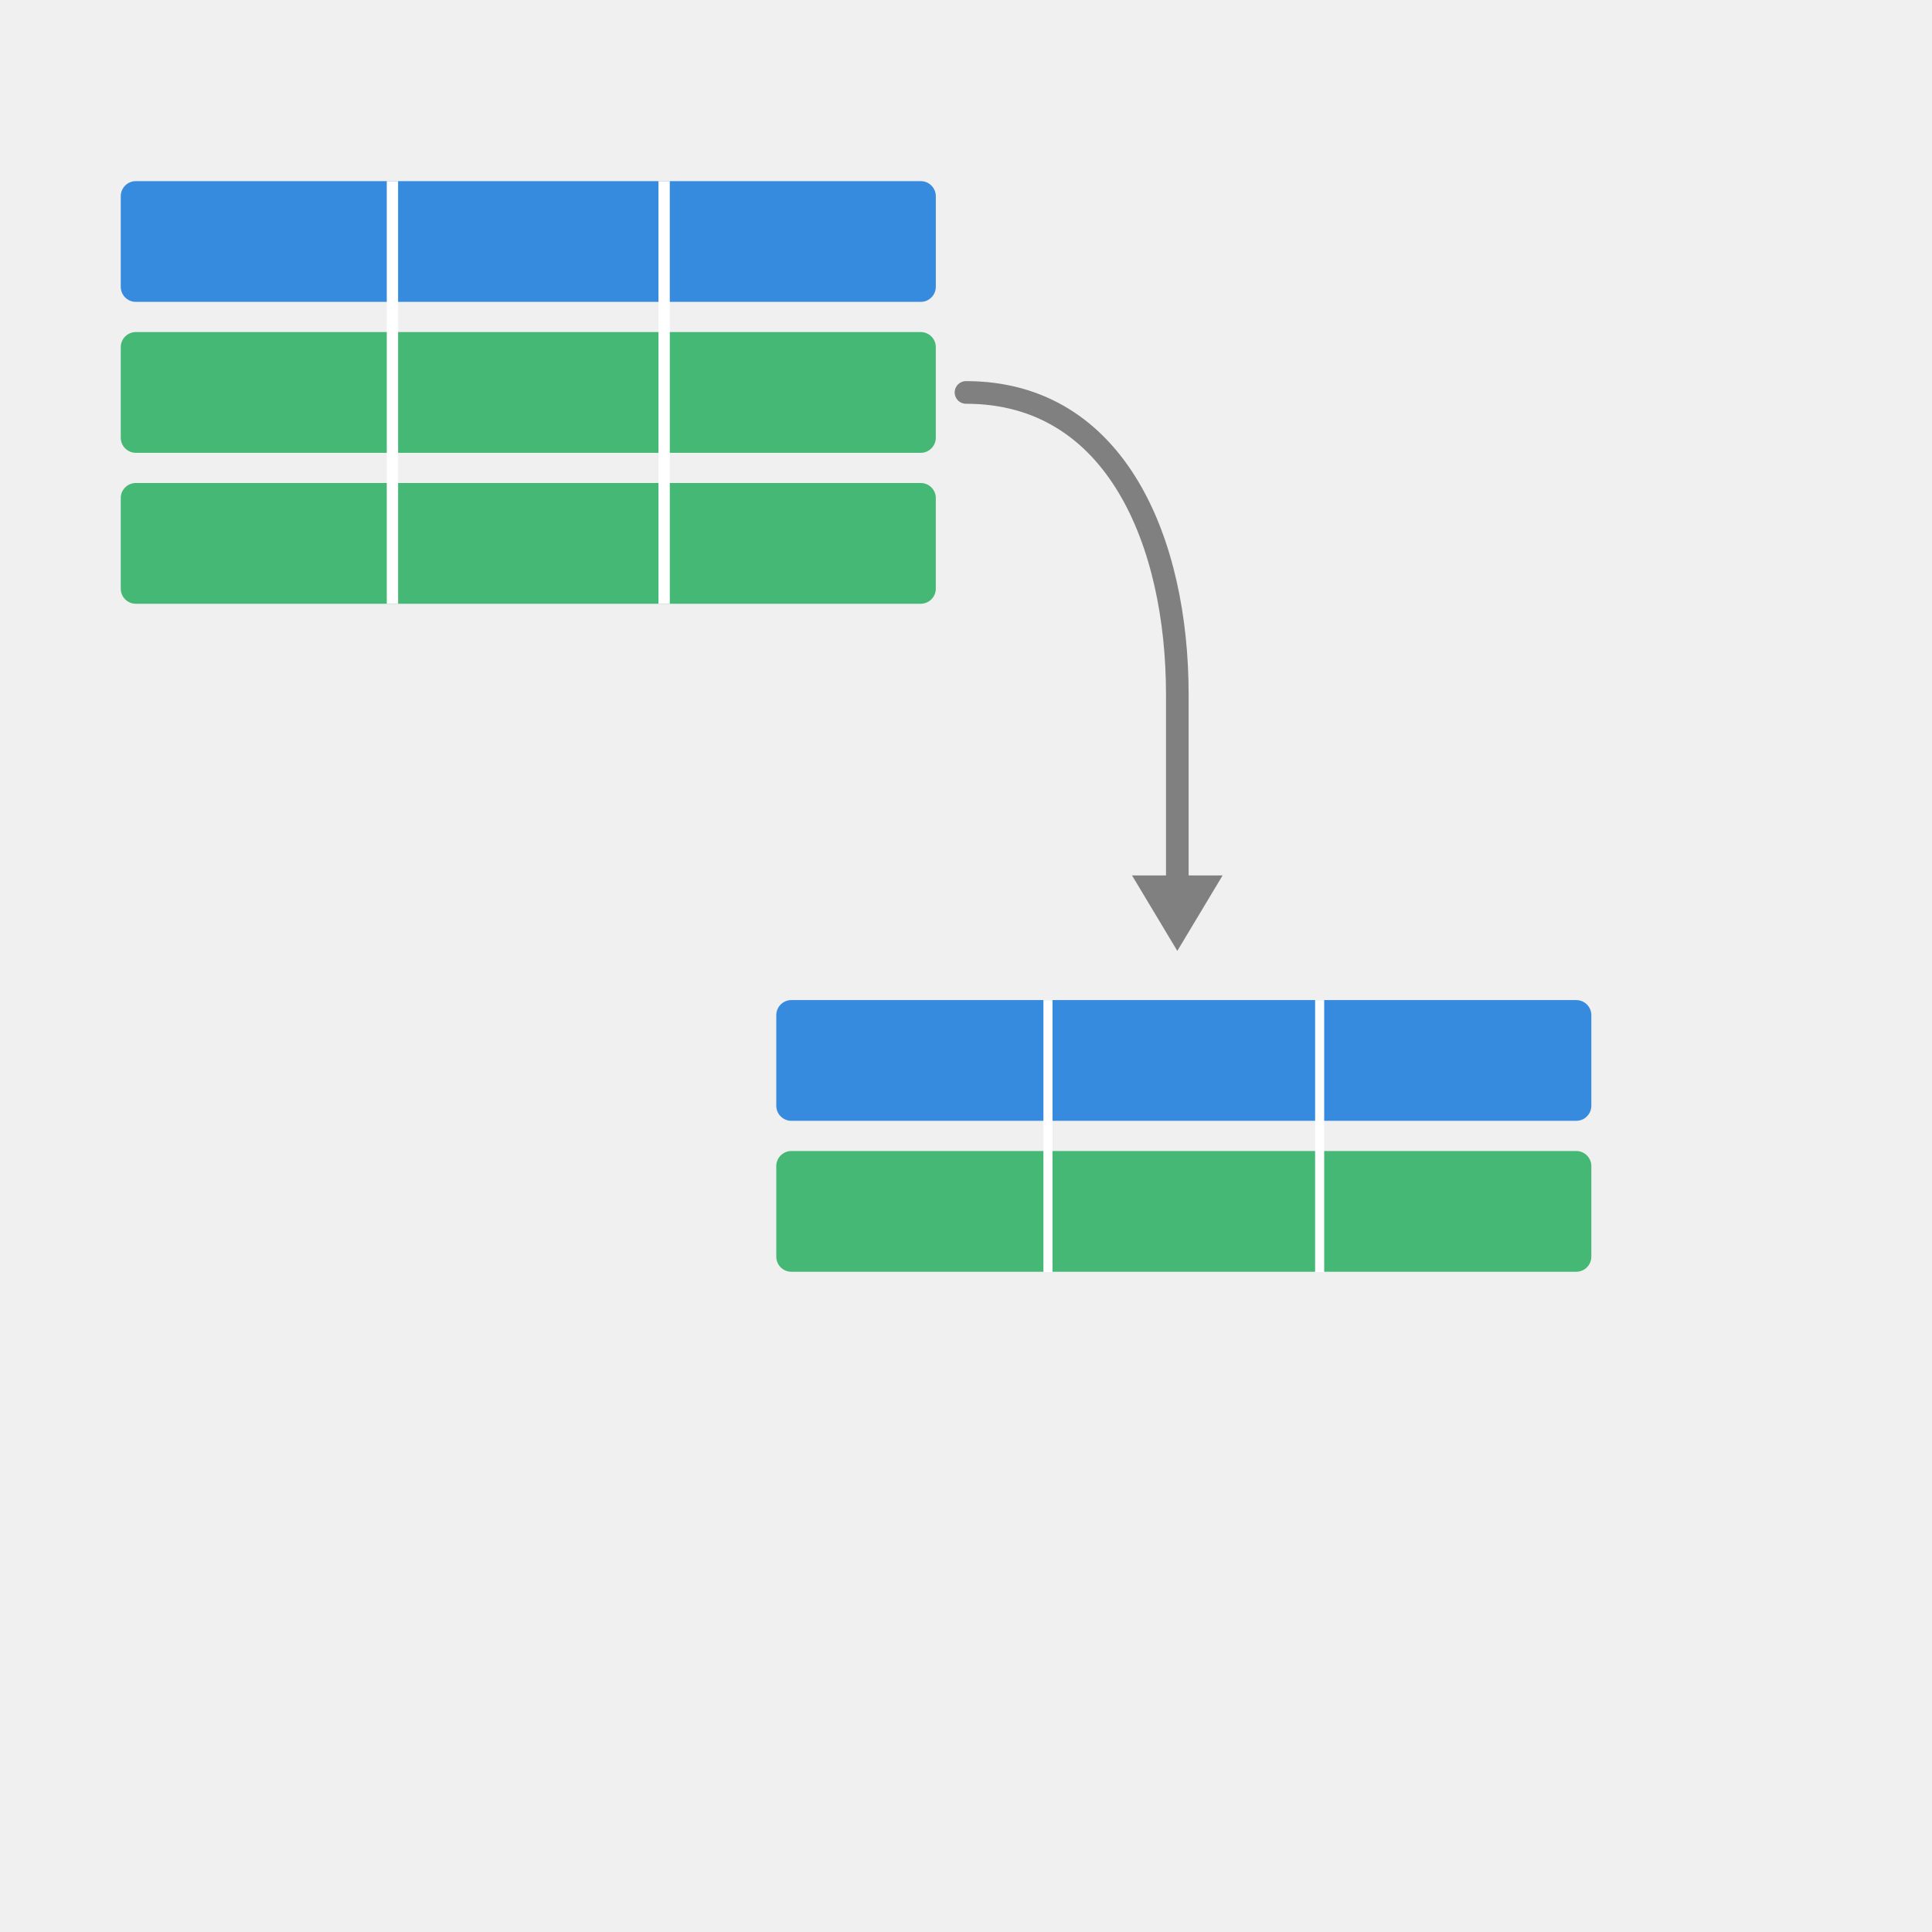
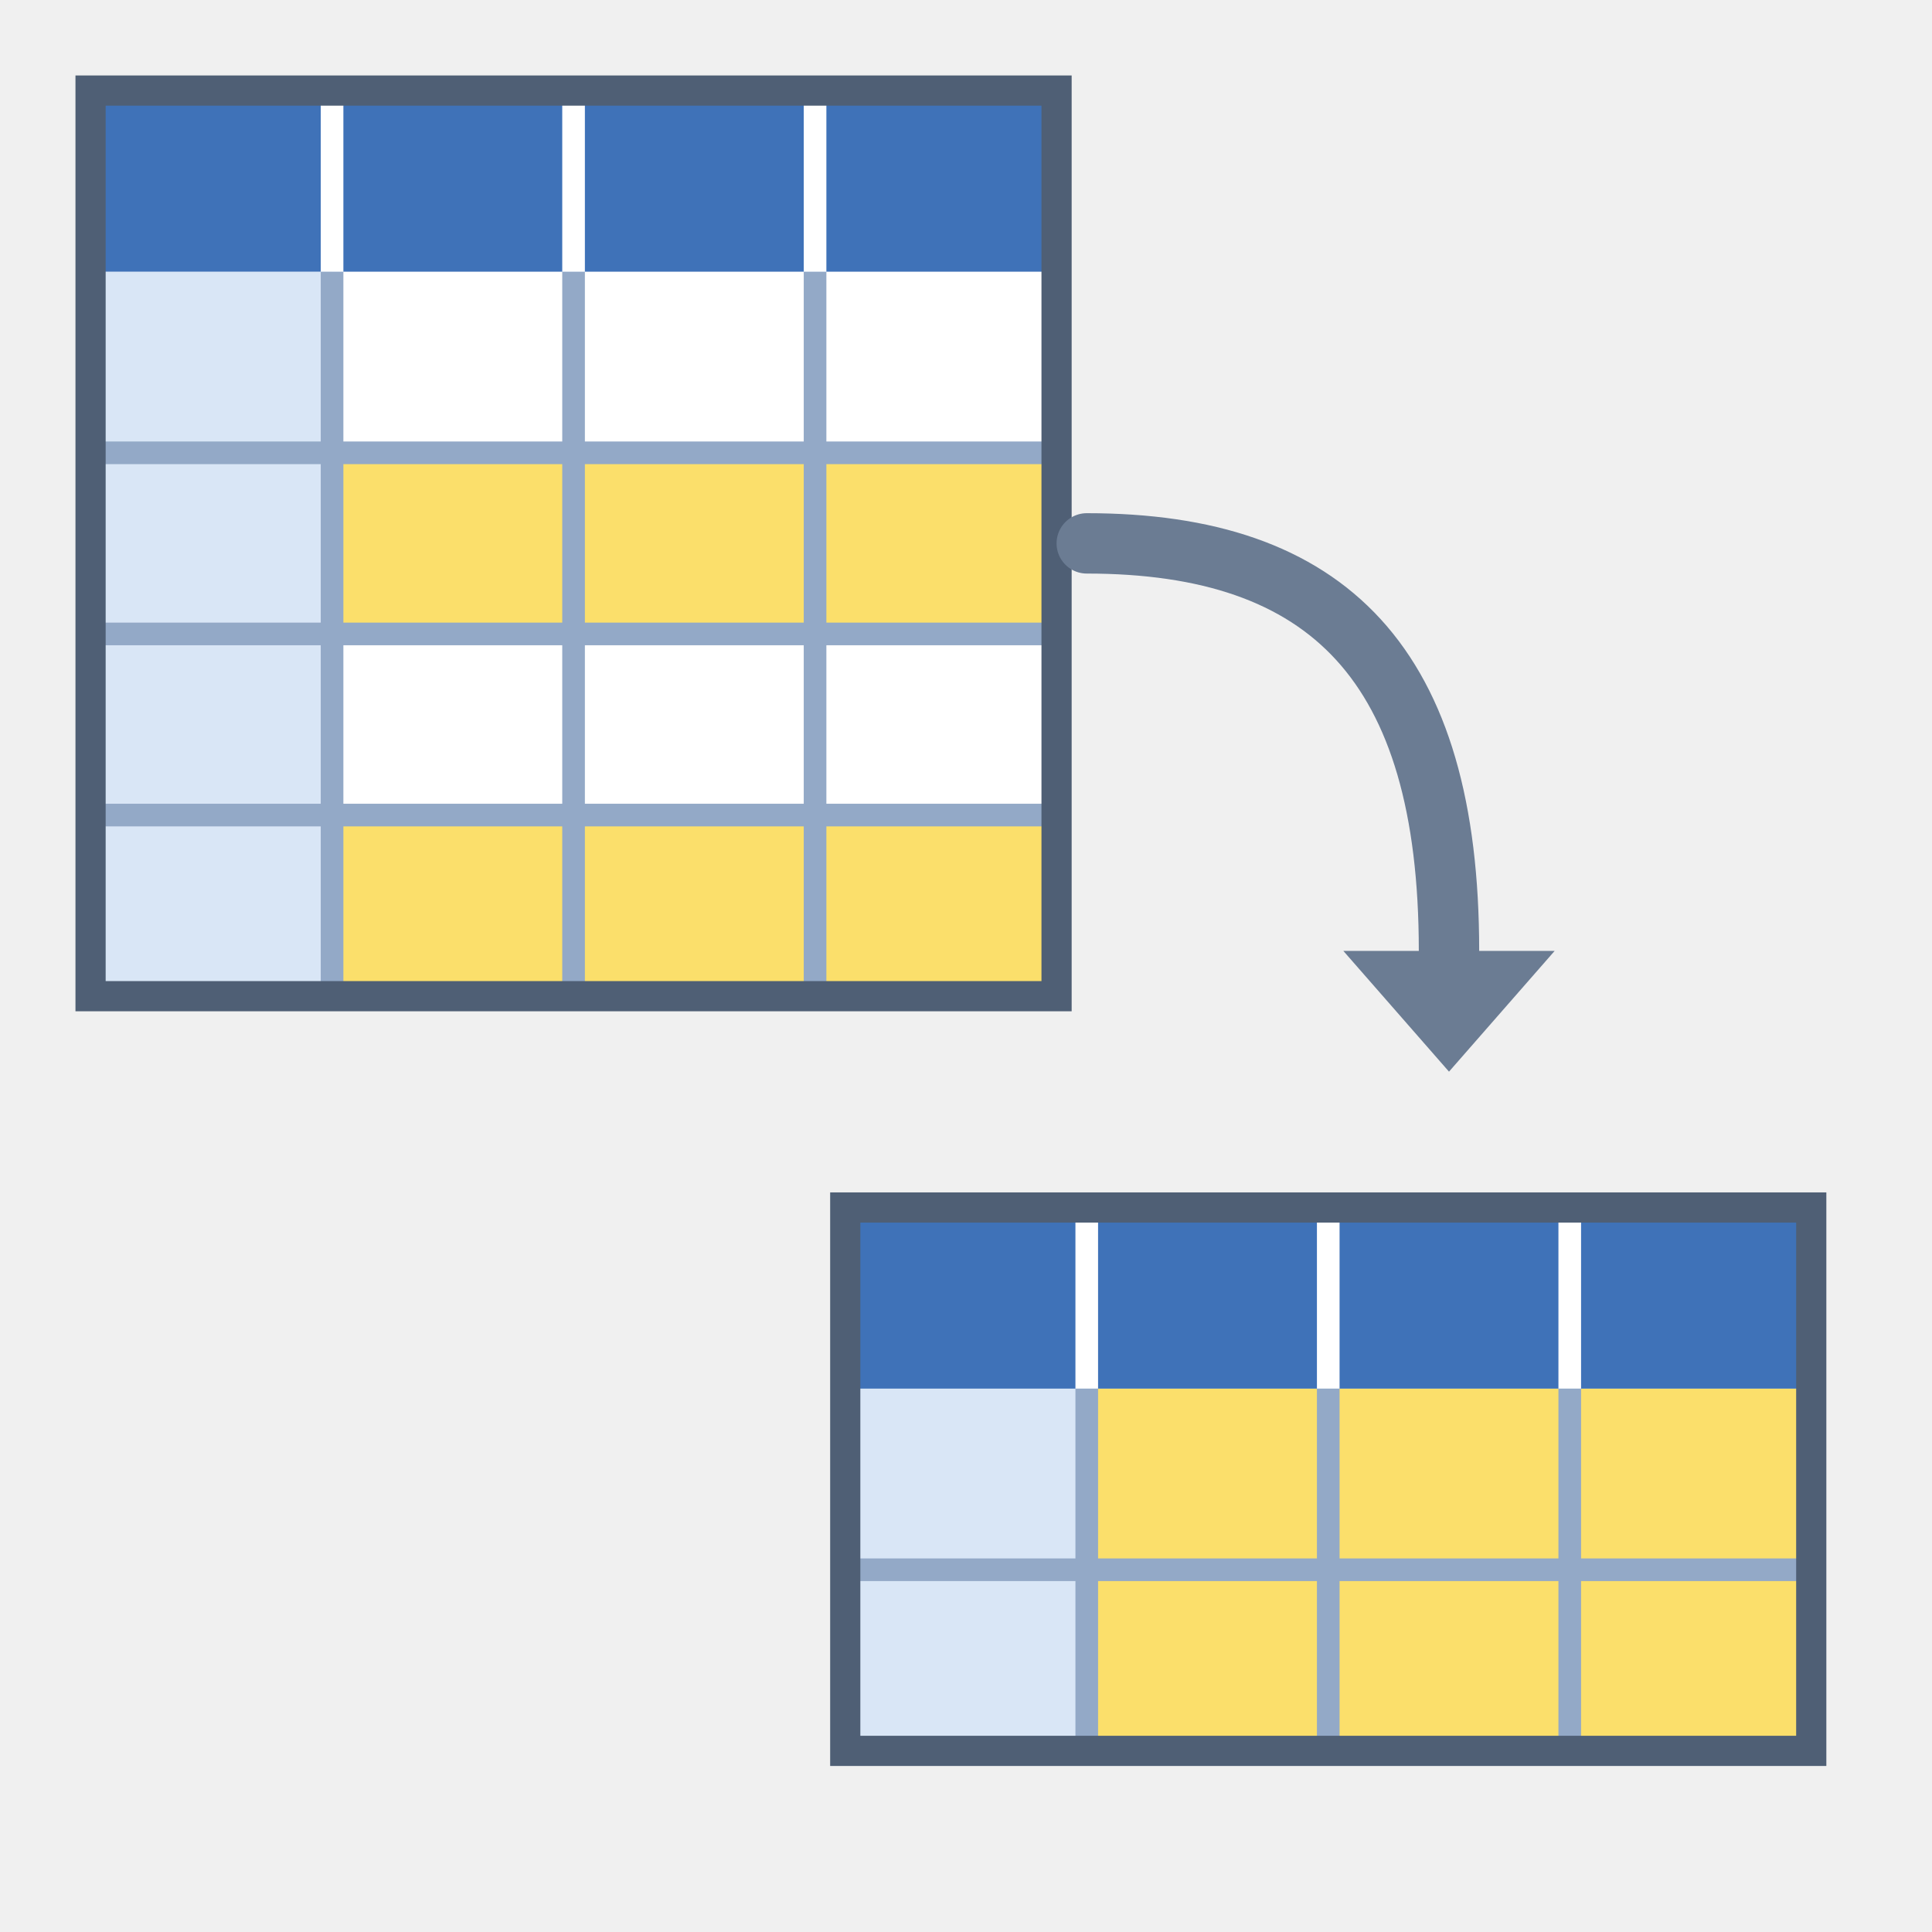
- <svg xmlns="http://www.w3.org/2000/svg" viewBox="0 0 256 256" width="256" height="256" version="1.1" id="svg8">
-   <defs id="defs8" />
-   <rect x="16" y="24" width="108" height="16" rx="2" fill="#2E86DE" opacity="0.95" id="rect1" />
-   <rect x="16" y="44" width="108" height="16" rx="2" fill="#27AE60" opacity="0.85" id="rect2" />
-   <rect x="16" y="64" width="108" height="16" rx="2" fill="#27AE60" opacity="0.85" id="rect3" />
-   <line x1="52" y1="24" x2="52" y2="80" stroke="white" stroke-width="1.5" id="line3" />
-   <line x1="88" y1="24" x2="88" y2="80" stroke="white" stroke-width="1.5" id="line4" />
-   <rect x="102.861" y="132.515" width="108" height="16" rx="2" fill="#2e86de" opacity="0.95" id="rect1-8" />
-   <rect x="102.861" y="152.515" width="108" height="16" rx="2" fill="#27ae60" opacity="0.85" id="rect2-2" />
-   <line x1="138.861" y1="132.515" x2="138.861" y2="168.553" stroke="#ffffff" stroke-width="1.203" id="line3-4" />
-   <line x1="174.861" y1="132.515" x2="174.861" y2="168.553" stroke="#ffffff" stroke-width="1.203" id="line4-5" />
-   <path d="M 128 52 C 148 52, 156 72, 156 92 L 156 120" fill="none" stroke="#808080" stroke-width="3" stroke-linecap="round" id="path4" />
-   <polygon points="156,126 150,116 162,116" fill="#808080" id="polygon4" />
+ <svg xmlns="http://www.w3.org/2000/svg" viewBox="0 0 256 256" width="256" height="256">
+   <g>
+     <rect x="12" y="12" width="128" height="120" fill="#FFFFFF" />
+     <rect x="12" y="36" width="32" height="96" fill="#D9E6F6" />
+     <rect x="44" y="60" width="96" height="24" fill="#FBDF6B" />
+     <rect x="44" y="108" width="96" height="24" fill="#FBDF6B" />
+     <rect x="12" y="12" width="128" height="24" fill="#3F72B8" />
+     <line x1="12" y1="60" x2="140" y2="60" stroke="#93A9C7" stroke-width="3" />
+     <line x1="12" y1="84" x2="140" y2="84" stroke="#93A9C7" stroke-width="3" />
+     <line x1="12" y1="108" x2="140" y2="108" stroke="#93A9C7" stroke-width="3" />
+     <line x1="44" y1="36" x2="44" y2="132" stroke="#93A9C7" stroke-width="3" />
+     <line x1="44" y1="12" x2="44" y2="36" stroke="#FFFFFF" stroke-width="3" />
+     <line x1="76" y1="36" x2="76" y2="132" stroke="#93A9C7" stroke-width="3" />
+     <line x1="76" y1="12" x2="76" y2="36" stroke="#FFFFFF" stroke-width="3" />
+     <line x1="108" y1="36" x2="108" y2="132" stroke="#93A9C7" stroke-width="3" />
+     <line x1="108" y1="12" x2="108" y2="36" stroke="#FFFFFF" stroke-width="3" />
+     <rect x="12" y="12" width="128" height="120" fill="none" stroke="#4F5F75" stroke-width="4" />
+   </g>
+   <path d="M 144 72 C 176 72, 192 88, 192 126" fill="none" stroke="#6B7C93" stroke-width="8" stroke-linecap="round" />
+   <polygon points="178,126 206,126 192,142" fill="#6B7C93" />
+   <g>
+     <rect x="112" y="160" width="128" height="72" fill="#FFFFFF" />
+     <rect x="112" y="184" width="32" height="48" fill="#D9E6F6" />
+     <rect x="144" y="184" width="96" height="24" fill="#FBDF6B" />
+     <rect x="144" y="208" width="96" height="24" fill="#FBDF6B" />
+     <rect x="112" y="160" width="128" height="24" fill="#3F72B8" />
+     <line x1="112" y1="208" x2="240" y2="208" stroke="#93A9C7" stroke-width="3" />
+     <line x1="144" y1="184" x2="144" y2="232" stroke="#93A9C7" stroke-width="3" />
+     <line x1="144" y1="160" x2="144" y2="184" stroke="#FFFFFF" stroke-width="3" />
+     <line x1="176" y1="184" x2="176" y2="232" stroke="#93A9C7" stroke-width="3" />
+     <line x1="176" y1="160" x2="176" y2="184" stroke="#FFFFFF" stroke-width="3" />
+     <line x1="208" y1="184" x2="208" y2="232" stroke="#93A9C7" stroke-width="3" />
+     <line x1="208" y1="160" x2="208" y2="184" stroke="#FFFFFF" stroke-width="3" />
+     <rect x="112" y="160" width="128" height="72" fill="none" stroke="#4F5F75" stroke-width="4" />
+   </g>
</svg>
